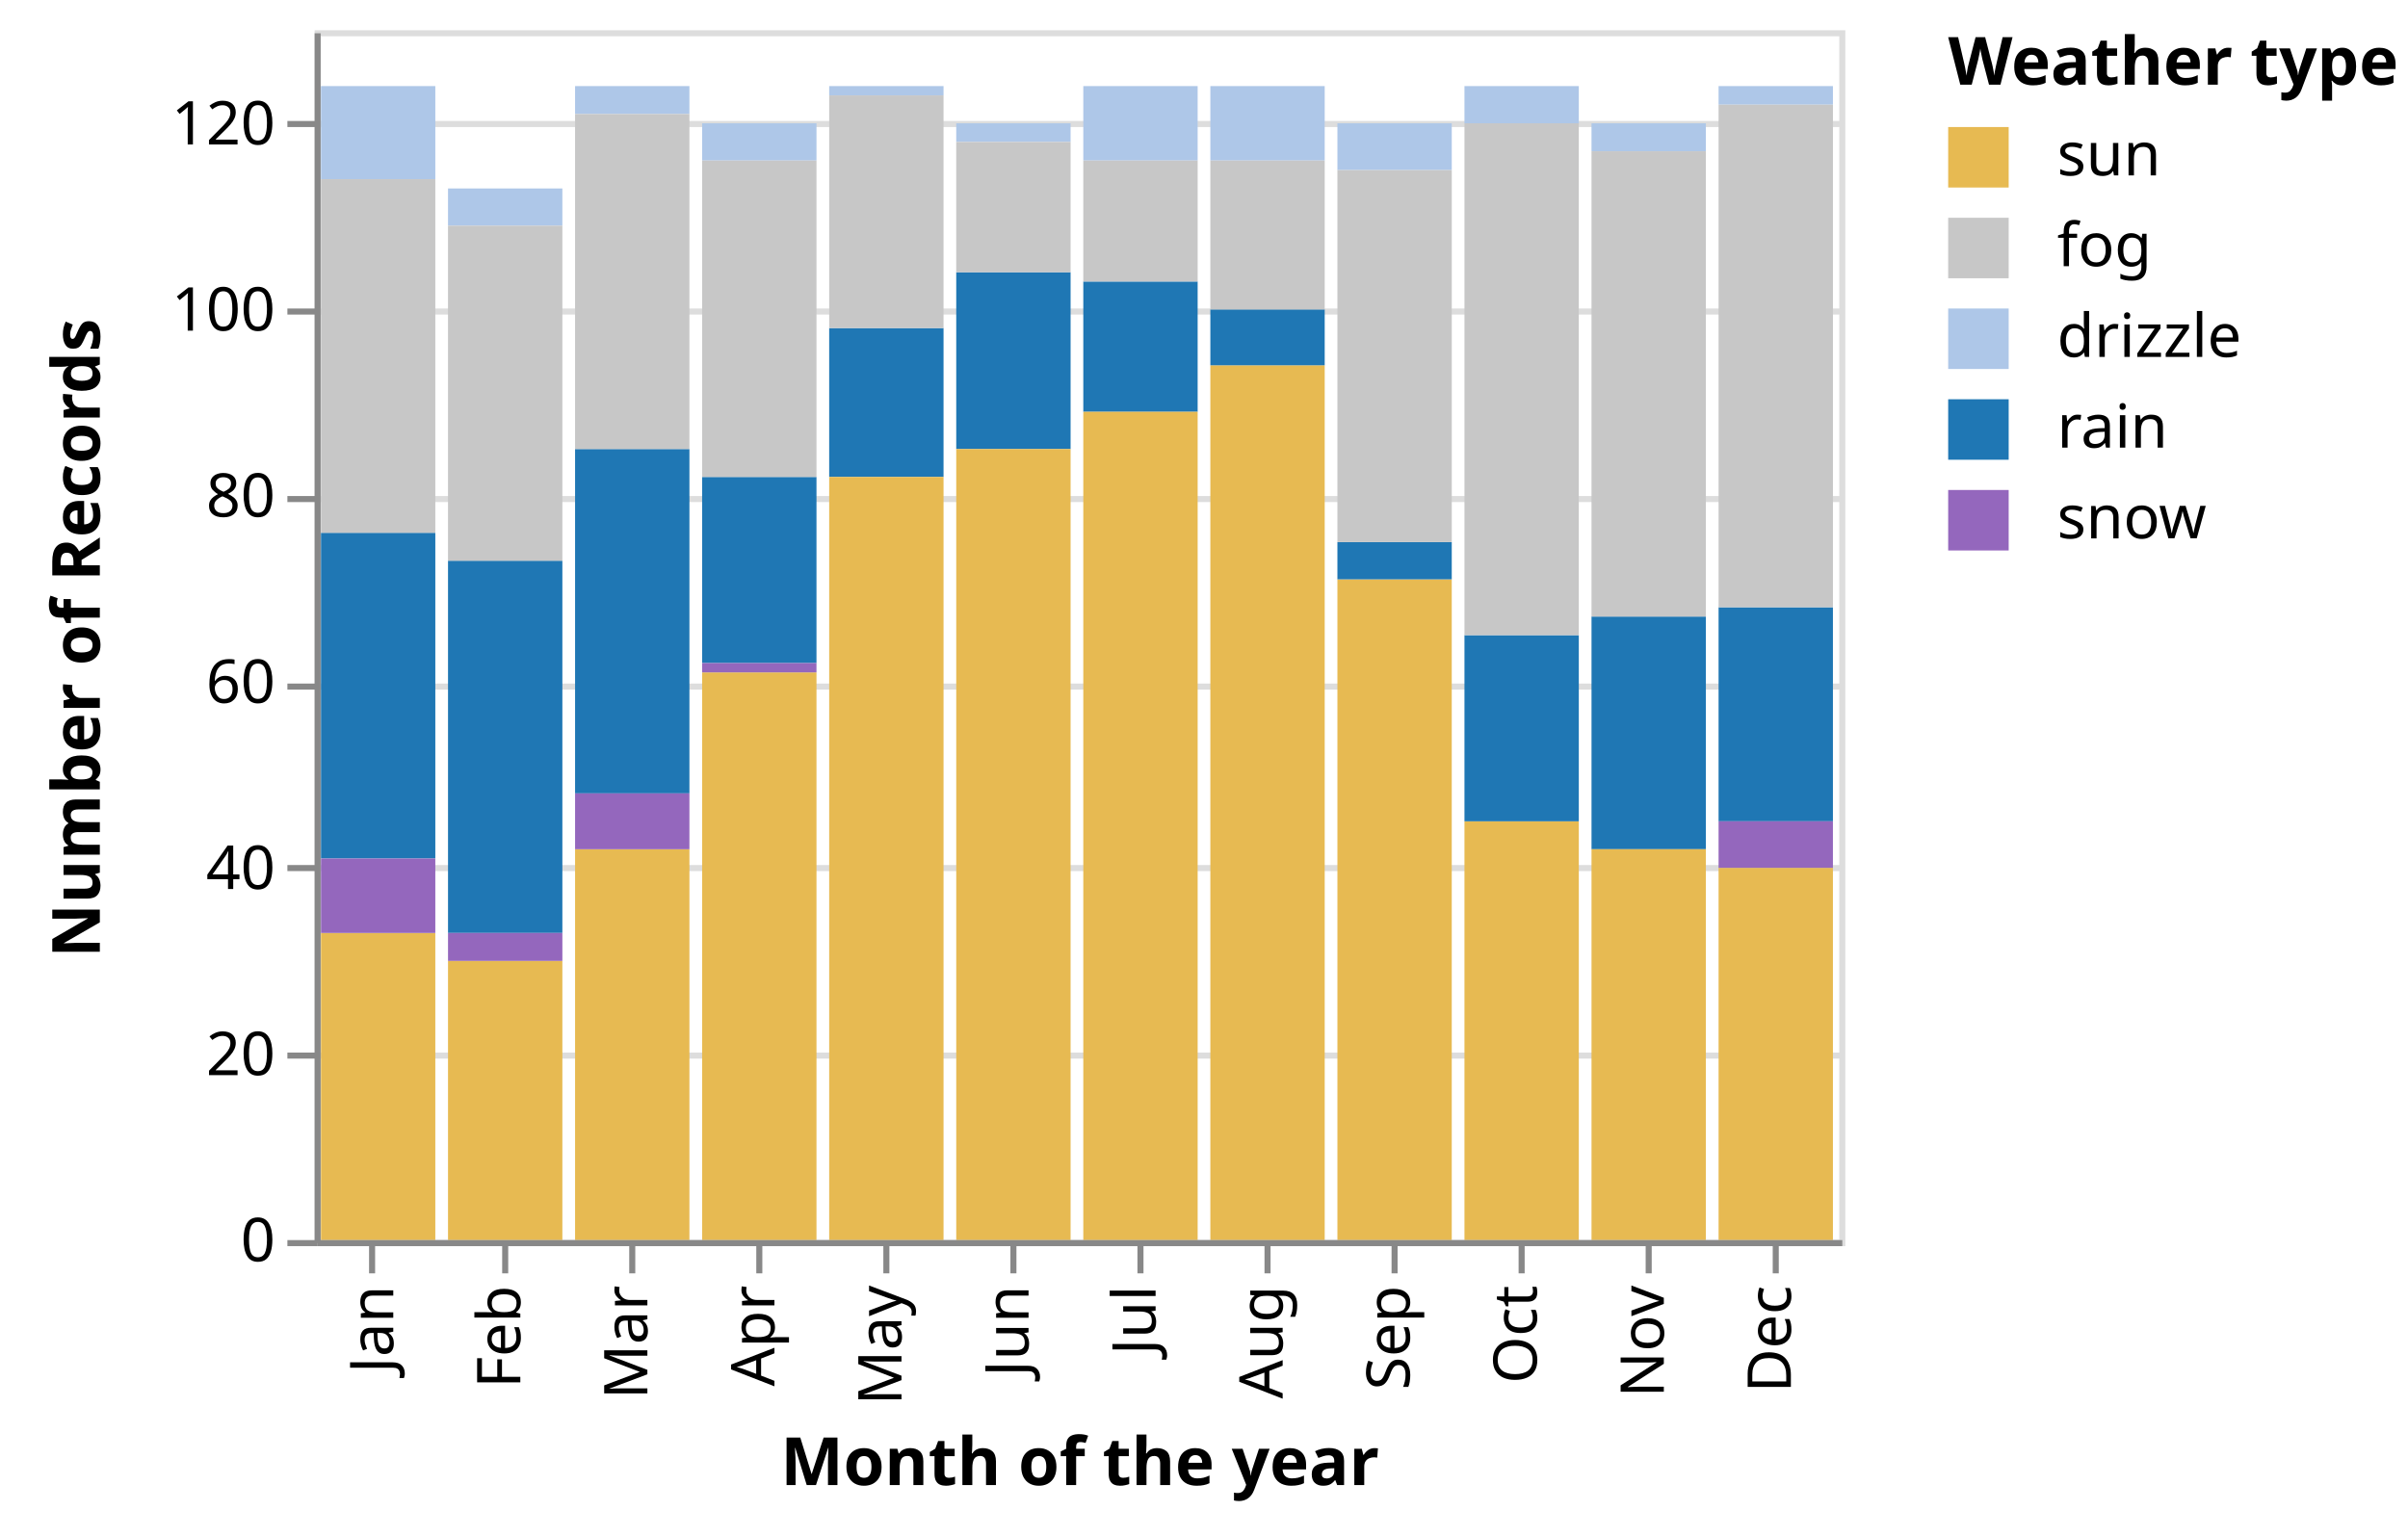
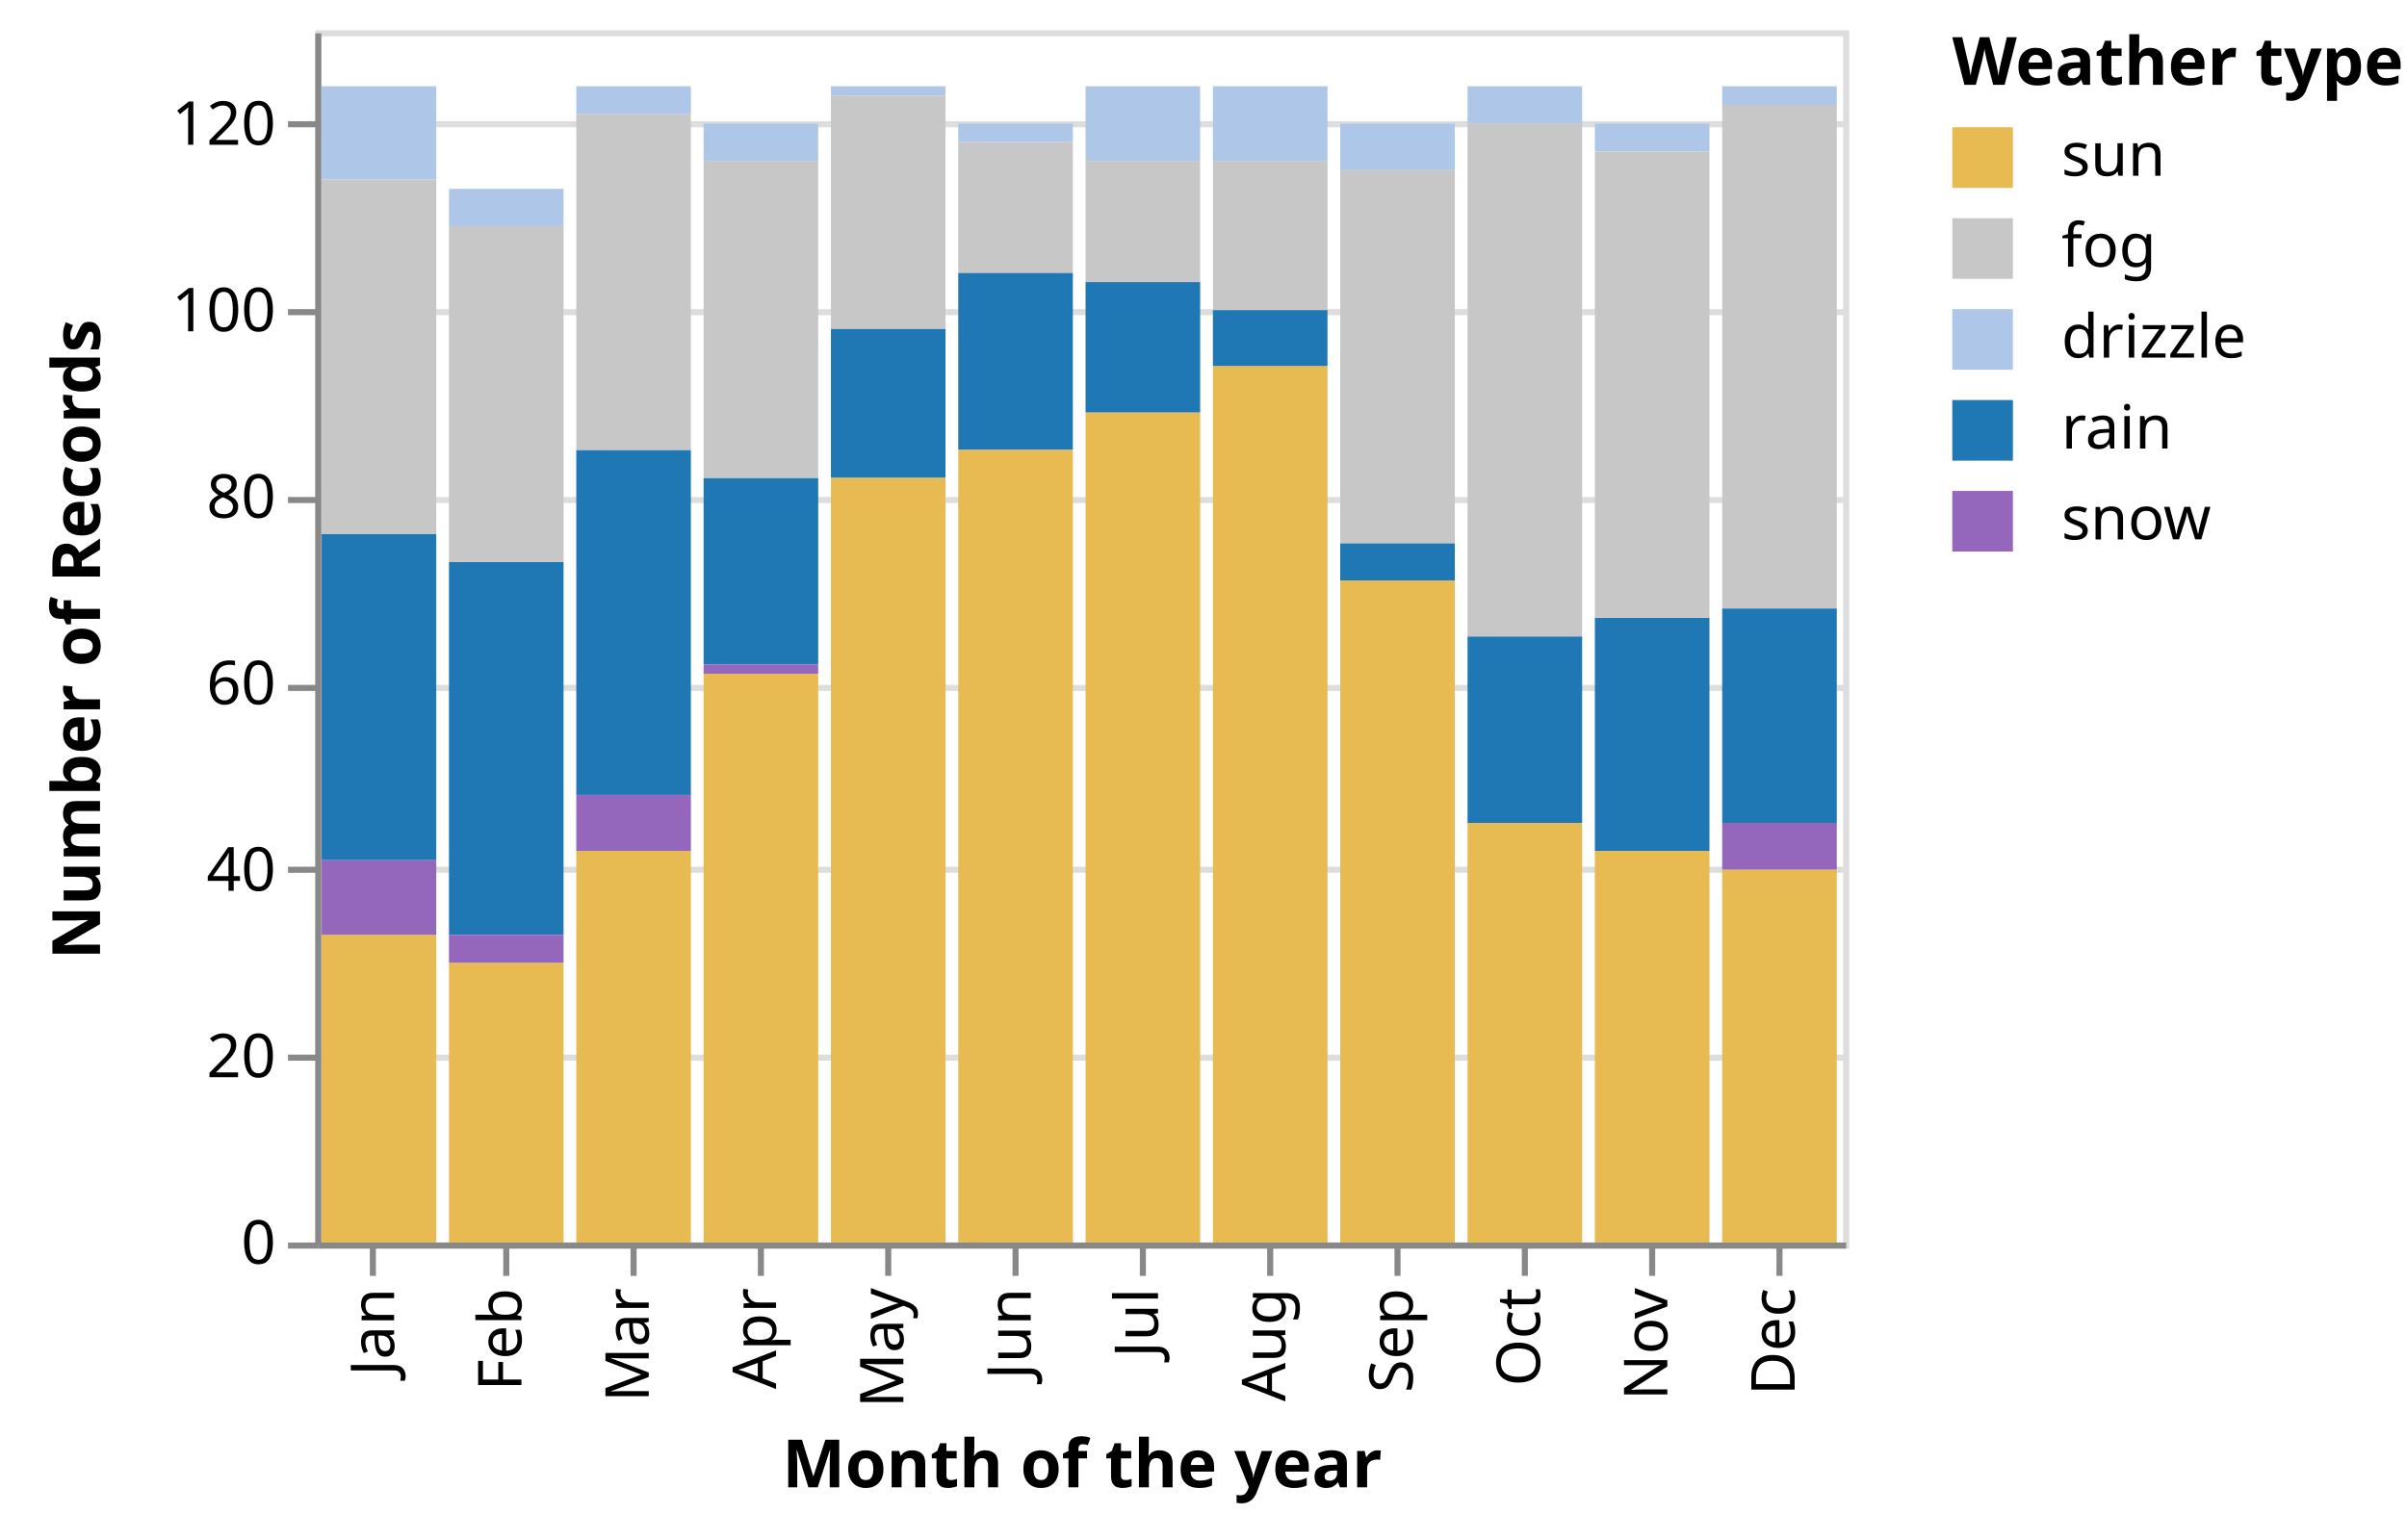
- <svg xmlns="http://www.w3.org/2000/svg" class="marks" width="398" height="254" viewBox="0 0 398 254" version="1.1">
+ <svg xmlns="http://www.w3.org/2000/svg" class="marks" width="397" height="254" viewBox="0 0 397 254" version="1.1">
  <g transform="translate(52,5)">
    <g class="mark-group role-frame root">
      <g transform="translate(0,0)">
-         <path class="background" d="M0.5,0.5h252v200h-252Z" style="fill: transparent; stroke: #ddd;" />
+         <path class="background" d="M0.5,0.5h252v200h-252Z" style="fill: none; stroke: #ddd;" />
        <g>
          <g class="mark-group role-axis">
            <g transform="translate(0.5,0.5)">
              <path class="background" d="M0,0h0v0h0Z" style="pointer-events: none; fill: none;" />
              <g>
                <g class="mark-rule role-axis-grid" style="pointer-events: none;">
-                   <line transform="translate(0,200)" x2="252" y2="0" style="fill: none; stroke: #ddd; stroke-width: 1; stroke-dasharray: ; opacity: 1;" />
-                   <line transform="translate(0,169)" x2="252" y2="0" style="fill: none; stroke: #ddd; stroke-width: 1; stroke-dasharray: ; opacity: 1;" />
-                   <line transform="translate(0,138)" x2="252" y2="0" style="fill: none; stroke: #ddd; stroke-width: 1; stroke-dasharray: ; opacity: 1;" />
-                   <line transform="translate(0,108)" x2="252" y2="0" style="fill: none; stroke: #ddd; stroke-width: 1; stroke-dasharray: ; opacity: 1;" />
-                   <line transform="translate(0,77)" x2="252" y2="0" style="fill: none; stroke: #ddd; stroke-width: 1; stroke-dasharray: ; opacity: 1;" />
-                   <line transform="translate(0,46)" x2="252" y2="0" style="fill: none; stroke: #ddd; stroke-width: 1; stroke-dasharray: ; opacity: 1;" />
-                   <line transform="translate(0,15)" x2="252" y2="0" style="fill: none; stroke: #ddd; stroke-width: 1; stroke-dasharray: ; opacity: 1;" />
+                   <line transform="translate(0,200)" x2="252" y2="0" style="fill: none; stroke: #ddd; stroke-width: 1; opacity: 1;" />
+                   <line transform="translate(0,169)" x2="252" y2="0" style="fill: none; stroke: #ddd; stroke-width: 1; opacity: 1;" />
+                   <line transform="translate(0,138)" x2="252" y2="0" style="fill: none; stroke: #ddd; stroke-width: 1; opacity: 1;" />
+                   <line transform="translate(0,108)" x2="252" y2="0" style="fill: none; stroke: #ddd; stroke-width: 1; opacity: 1;" />
+                   <line transform="translate(0,77)" x2="252" y2="0" style="fill: none; stroke: #ddd; stroke-width: 1; opacity: 1;" />
+                   <line transform="translate(0,46)" x2="252" y2="0" style="fill: none; stroke: #ddd; stroke-width: 1; opacity: 1;" />
+                   <line transform="translate(0,15)" x2="252" y2="0" style="fill: none; stroke: #ddd; stroke-width: 1; opacity: 1;" />
                </g>
              </g>
            </g>
          </g>
          <g class="mark-rect role-mark marks">
            <path d="M1.05,9.231h18.9v15.385h-18.9Z" style="fill: #aec7e8;" />
            <path d="M1.05,83.077h18.9v53.846h-18.9Z" style="fill: #1f77b4;" />
            <path d="M1.05,149.231h18.9v50.769h-18.9Z" style="fill: #e7ba52;" />
            <path d="M1.05,136.923h18.9v12.308h-18.9Z" style="fill: #9467bd;" />
            <path d="M22.05,87.692h18.9v61.538h-18.9Z" style="fill: #1f77b4;" />
            <path d="M22.05,153.846h18.9v46.154h-18.9Z" style="fill: #e7ba52;" />
            <path d="M22.05,26.154h18.9v6.154h-18.9Z" style="fill: #aec7e8;" />
            <path d="M22.05,149.231h18.9v4.615h-18.9Z" style="fill: #9467bd;" />
            <path d="M43.05,135.385h18.9v64.615h-18.9Z" style="fill: #e7ba52;" />
            <path d="M43.05,69.231h18.9v56.923h-18.9Z" style="fill: #1f77b4;" />
            <path d="M43.05,126.154h18.9v9.231h-18.9Z" style="fill: #9467bd;" />
            <path d="M43.05,9.231h18.9v4.615h-18.9Z" style="fill: #aec7e8;" />
            <path d="M64.05,73.846h18.9v30.769h-18.9Z" style="fill: #1f77b4;" />
            <path d="M64.05,106.154h18.9v93.846h-18.9Z" style="fill: #e7ba52;" />
            <path d="M64.05,104.615h18.9v1.538h-18.9Z" style="fill: #9467bd;" />
            <path d="M64.05,15.385h18.9v6.154h-18.9Z" style="fill: #aec7e8;" />
            <path d="M85.05,49.231h18.9v24.615h-18.9Z" style="fill: #1f77b4;" />
            <path d="M85.05,73.846h18.9v126.154h-18.9Z" style="fill: #e7ba52;" />
            <path d="M85.05,9.231h18.9v1.538h-18.9Z" style="fill: #aec7e8;" />
            <path d="M106.05,40h18.9v29.231h-18.9Z" style="fill: #1f77b4;" />
            <path d="M106.05,69.231h18.9v130.769h-18.9Z" style="fill: #e7ba52;" />
            <path d="M106.05,15.385h18.9v3.077h-18.9Z" style="fill: #aec7e8;" />
            <path d="M127.05,41.538h18.9v21.538h-18.9Z" style="fill: #1f77b4;" />
            <path d="M127.05,63.077h18.9v136.923h-18.9Z" style="fill: #e7ba52;" />
            <path d="M127.05,9.231h18.9v12.308h-18.9Z" style="fill: #aec7e8;" />
            <path d="M127.05,21.538h18.9v20h-18.9Z" style="fill: #c7c7c7;" />
            <path d="M148.05,9.231h18.9v12.308h-18.9Z" style="fill: #aec7e8;" />
            <path d="M148.05,55.385h18.9v144.615h-18.9Z" style="fill: #e7ba52;" />
            <path d="M148.05,46.154h18.9v9.231h-18.9Z" style="fill: #1f77b4;" />
            <path d="M169.05,90.769h18.9v109.231h-18.9Z" style="fill: #e7ba52;" />
            <path d="M169.05,84.615h18.9v6.154h-18.9Z" style="fill: #1f77b4;" />
            <path d="M169.05,23.077h18.9v61.538h-18.9Z" style="fill: #c7c7c7;" />
            <path d="M169.05,15.385h18.9v7.692h-18.9Z" style="fill: #aec7e8;" />
            <path d="M190.05,130.769h18.9v69.231h-18.9Z" style="fill: #e7ba52;" />
            <path d="M190.05,9.231h18.9v6.154h-18.9Z" style="fill: #aec7e8;" />
            <path d="M190.05,100h18.9v30.769h-18.9Z" style="fill: #1f77b4;" />
            <path d="M211.05,96.923h18.9v38.462h-18.9Z" style="fill: #1f77b4;" />
            <path d="M211.05,135.385h18.9v64.615h-18.9Z" style="fill: #e7ba52;" />
            <path d="M211.05,15.385h18.9v4.615h-18.9Z" style="fill: #aec7e8;" />
            <path d="M211.05,20h18.9v76.923h-18.9Z" style="fill: #c7c7c7;" />
            <path d="M232.05,95.385h18.9v35.385h-18.9Z" style="fill: #1f77b4;" />
            <path d="M232.05,138.462h18.9v61.538h-18.9Z" style="fill: #e7ba52;" />
            <path d="M232.05,130.769h18.9v7.692h-18.9Z" style="fill: #9467bd;" />
            <path d="M232.05,9.231h18.9v3.077h-18.9Z" style="fill: #aec7e8;" />
            <path d="M43.05,13.846h18.9v55.385h-18.9Z" style="fill: #c7c7c7;" />
            <path d="M64.05,21.538h18.9v52.308h-18.9Z" style="fill: #c7c7c7;" />
            <path d="M85.05,10.769h18.9v38.462h-18.9Z" style="fill: #c7c7c7;" />
            <path d="M106.05,18.462h18.9v21.538h-18.9Z" style="fill: #c7c7c7;" />
            <path d="M148.05,21.538h18.9v24.615h-18.9Z" style="fill: #c7c7c7;" />
            <path d="M190.05,15.385h18.9v84.615h-18.9Z" style="fill: #c7c7c7;" />
            <path d="M232.05,12.308h18.9v83.077h-18.9Z" style="fill: #c7c7c7;" />
            <path d="M1.05,24.615h18.9v58.462h-18.9Z" style="fill: #c7c7c7;" />
            <path d="M22.05,32.308h18.9v55.385h-18.9Z" style="fill: #c7c7c7;" />
          </g>
          <g class="mark-group role-legend">
            <g transform="translate(270,0)">
-               <path class="background" d="M0,0h71v87h-71Z" style="pointer-events: none; fill: none;" />
+               <path class="background" d="M0,0h70v87h-70Z" style="pointer-events: none; fill: none;" />
              <g>
                <g class="mark-group role-legend-entry">
                  <g transform="translate(0,16)">
                    <path class="background" d="M0,0h0v0h0Z" style="pointer-events: none; fill: none;" />
                    <g>
                      <g class="mark-symbol role-legend-symbol" style="pointer-events: none;">
                        <path transform="translate(5,5)" d="M-5,-5h10v10h-10Z" style="fill: #e7ba52; stroke-width: 1.5; opacity: 1;" />
                        <path transform="translate(5,20)" d="M-5,-5h10v10h-10Z" style="fill: #c7c7c7; stroke-width: 1.5; opacity: 1;" />
                        <path transform="translate(5,35)" d="M-5,-5h10v10h-10Z" style="fill: #aec7e8; stroke-width: 1.5; opacity: 1;" />
                        <path transform="translate(5,50)" d="M-5,-5h10v10h-10Z" style="fill: #1f77b4; stroke-width: 1.5; opacity: 1;" />
                        <path transform="translate(5,65)" d="M-5,-5h10v10h-10Z" style="fill: #9467bd; stroke-width: 1.5; opacity: 1;" />
                      </g>
                      <g class="mark-text role-legend-label" style="pointer-events: none;">
                        <text text-anchor="start" transform="translate(18,8)" style="font: 10px sans-serif; fill: #000; opacity: 1;">sun</text>
                        <text text-anchor="start" transform="translate(18,23)" style="font: 10px sans-serif; fill: #000; opacity: 1;">fog</text>
                        <text text-anchor="start" transform="translate(18,38)" style="font: 10px sans-serif; fill: #000; opacity: 1;">drizzle</text>
                        <text text-anchor="start" transform="translate(18,53)" style="font: 10px sans-serif; fill: #000; opacity: 1;">rain</text>
                        <text text-anchor="start" transform="translate(18,68)" style="font: 10px sans-serif; fill: #000; opacity: 1;">snow</text>
                      </g>
                    </g>
                  </g>
                </g>
                <g class="mark-text role-legend-title" style="pointer-events: none;">
                  <text text-anchor="start" transform="translate(0,9)" style="font: bold 11px sans-serif; fill: #000; opacity: 1;">Weather type</text>
                </g>
              </g>
            </g>
          </g>
          <g class="mark-group role-axis">
            <g transform="translate(0.5,200.5)">
              <path class="background" d="M0,0h0v0h0Z" style="pointer-events: none; fill: none;" />
              <g>
                <g class="mark-rule role-axis-tick" style="pointer-events: none;">
                  <line transform="translate(9,0)" x2="0" y2="5" style="fill: none; stroke: #888; stroke-width: 1; opacity: 1;" />
                  <line transform="translate(31,0)" x2="0" y2="5" style="fill: none; stroke: #888; stroke-width: 1; opacity: 1;" />
                  <line transform="translate(52,0)" x2="0" y2="5" style="fill: none; stroke: #888; stroke-width: 1; opacity: 1;" />
                  <line transform="translate(73,0)" x2="0" y2="5" style="fill: none; stroke: #888; stroke-width: 1; opacity: 1;" />
                  <line transform="translate(94,0)" x2="0" y2="5" style="fill: none; stroke: #888; stroke-width: 1; opacity: 1;" />
                  <line transform="translate(115,0)" x2="0" y2="5" style="fill: none; stroke: #888; stroke-width: 1; opacity: 1;" />
                  <line transform="translate(136,0)" x2="0" y2="5" style="fill: none; stroke: #888; stroke-width: 1; opacity: 1;" />
                  <line transform="translate(157,0)" x2="0" y2="5" style="fill: none; stroke: #888; stroke-width: 1; opacity: 1;" />
                  <line transform="translate(178,0)" x2="0" y2="5" style="fill: none; stroke: #888; stroke-width: 1; opacity: 1;" />
                  <line transform="translate(199,0)" x2="0" y2="5" style="fill: none; stroke: #888; stroke-width: 1; opacity: 1;" />
                  <line transform="translate(220,0)" x2="0" y2="5" style="fill: none; stroke: #888; stroke-width: 1; opacity: 1;" />
                  <line transform="translate(241,0)" x2="0" y2="5" style="fill: none; stroke: #888; stroke-width: 1; opacity: 1;" />
                </g>
                <g class="mark-text role-axis-label" style="pointer-events: none;">
                  <text text-anchor="end" transform="translate(9.5,7) rotate(270) translate(0,3)" style="font: 10px sans-serif; fill: #000; opacity: 1;">Jan</text>
                  <text text-anchor="end" transform="translate(30.5,7) rotate(270) translate(0,3)" style="font: 10px sans-serif; fill: #000; opacity: 1;">Feb</text>
                  <text text-anchor="end" transform="translate(51.5,7) rotate(270) translate(0,3)" style="font: 10px sans-serif; fill: #000; opacity: 1;">Mar</text>
                  <text text-anchor="end" transform="translate(72.5,7) rotate(270) translate(0,3)" style="font: 10px sans-serif; fill: #000; opacity: 1;">Apr</text>
                  <text text-anchor="end" transform="translate(93.5,7) rotate(270) translate(0,3)" style="font: 10px sans-serif; fill: #000; opacity: 1;">May</text>
                  <text text-anchor="end" transform="translate(114.5,7) rotate(270) translate(0,3)" style="font: 10px sans-serif; fill: #000; opacity: 1;">Jun</text>
                  <text text-anchor="end" transform="translate(135.5,7) rotate(270) translate(0,3)" style="font: 10px sans-serif; fill: #000; opacity: 1;">Jul</text>
                  <text text-anchor="end" transform="translate(156.5,7) rotate(270) translate(0,3)" style="font: 10px sans-serif; fill: #000; opacity: 1;">Aug</text>
                  <text text-anchor="end" transform="translate(177.5,7) rotate(270) translate(0,3)" style="font: 10px sans-serif; fill: #000; opacity: 1;">Sep</text>
                  <text text-anchor="end" transform="translate(198.5,7) rotate(270) translate(0,3)" style="font: 10px sans-serif; fill: #000; opacity: 1;">Oct</text>
                  <text text-anchor="end" transform="translate(219.5,7) rotate(270) translate(0,3)" style="font: 10px sans-serif; fill: #000; opacity: 1;">Nov</text>
                  <text text-anchor="end" transform="translate(240.5,7) rotate(270) translate(0,3)" style="font: 10px sans-serif; fill: #000; opacity: 1;">Dec</text>
                </g>
                <g class="mark-rule role-axis-domain" style="pointer-events: none;">
                  <line transform="translate(0,0)" x2="252" y2="0" style="fill: none; stroke: #888; stroke-width: 1; opacity: 1;" />
                </g>
                <g class="mark-text role-axis-title" style="pointer-events: none;">
-                   <text text-anchor="middle" transform="translate(126,40)" style="font: bold 11px sans-serif; fill: #000; opacity: 1;">Month of the year</text>
+                   <text text-anchor="middle" transform="translate(126,39.8916)" style="font: bold 11px sans-serif; fill: #000; opacity: 1;">Month of the year</text>
                </g>
              </g>
            </g>
          </g>
          <g class="mark-group role-axis">
            <g transform="translate(0.5,0.5)">
              <path class="background" d="M0,0h0v0h0Z" style="pointer-events: none; fill: none;" />
              <g>
                <g class="mark-rule role-axis-tick" style="pointer-events: none;">
                  <line transform="translate(0,200)" x2="-5" y2="0" style="fill: none; stroke: #888; stroke-width: 1; opacity: 1;" />
                  <line transform="translate(0,169)" x2="-5" y2="0" style="fill: none; stroke: #888; stroke-width: 1; opacity: 1;" />
                  <line transform="translate(0,138)" x2="-5" y2="0" style="fill: none; stroke: #888; stroke-width: 1; opacity: 1;" />
                  <line transform="translate(0,108)" x2="-5" y2="0" style="fill: none; stroke: #888; stroke-width: 1; opacity: 1;" />
                  <line transform="translate(0,77)" x2="-5" y2="0" style="fill: none; stroke: #888; stroke-width: 1; opacity: 1;" />
                  <line transform="translate(0,46)" x2="-5" y2="0" style="fill: none; stroke: #888; stroke-width: 1; opacity: 1;" />
                  <line transform="translate(0,15)" x2="-5" y2="0" style="fill: none; stroke: #888; stroke-width: 1; opacity: 1;" />
                </g>
                <g class="mark-text role-axis-label" style="pointer-events: none;">
                  <text text-anchor="end" transform="translate(-7,203)" style="font: 10px sans-serif; fill: #000; opacity: 1;">0</text>
                  <text text-anchor="end" transform="translate(-7,172.2308)" style="font: 10px sans-serif; fill: #000; opacity: 1;">20</text>
                  <text text-anchor="end" transform="translate(-7,141.4615)" style="font: 10px sans-serif; fill: #000; opacity: 1;">40</text>
                  <text text-anchor="end" transform="translate(-7,110.6923)" style="font: 10px sans-serif; fill: #000; opacity: 1;">60</text>
                  <text text-anchor="end" transform="translate(-7,79.92308)" style="font: 10px sans-serif; fill: #000; opacity: 1;">80</text>
                  <text text-anchor="end" transform="translate(-7,49.15385)" style="font: 10px sans-serif; fill: #000; opacity: 1;">100</text>
                  <text text-anchor="end" transform="translate(-7,18.38462)" style="font: 10px sans-serif; fill: #000; opacity: 1;">120</text>
                </g>
                <g class="mark-rule role-axis-domain" style="pointer-events: none;">
                  <line transform="translate(0,200)" x2="0" y2="-200" style="fill: none; stroke: #888; stroke-width: 1; opacity: 1;" />
                </g>
                <g class="mark-text role-axis-title" style="pointer-events: none;">
                  <text text-anchor="middle" transform="translate(-34,100) rotate(-90) translate(0,-2)" style="font: bold 11px sans-serif; fill: #000; opacity: 1;">Number of Records</text>
                </g>
              </g>
            </g>
          </g>
        </g>
      </g>
    </g>
  </g>
</svg>
